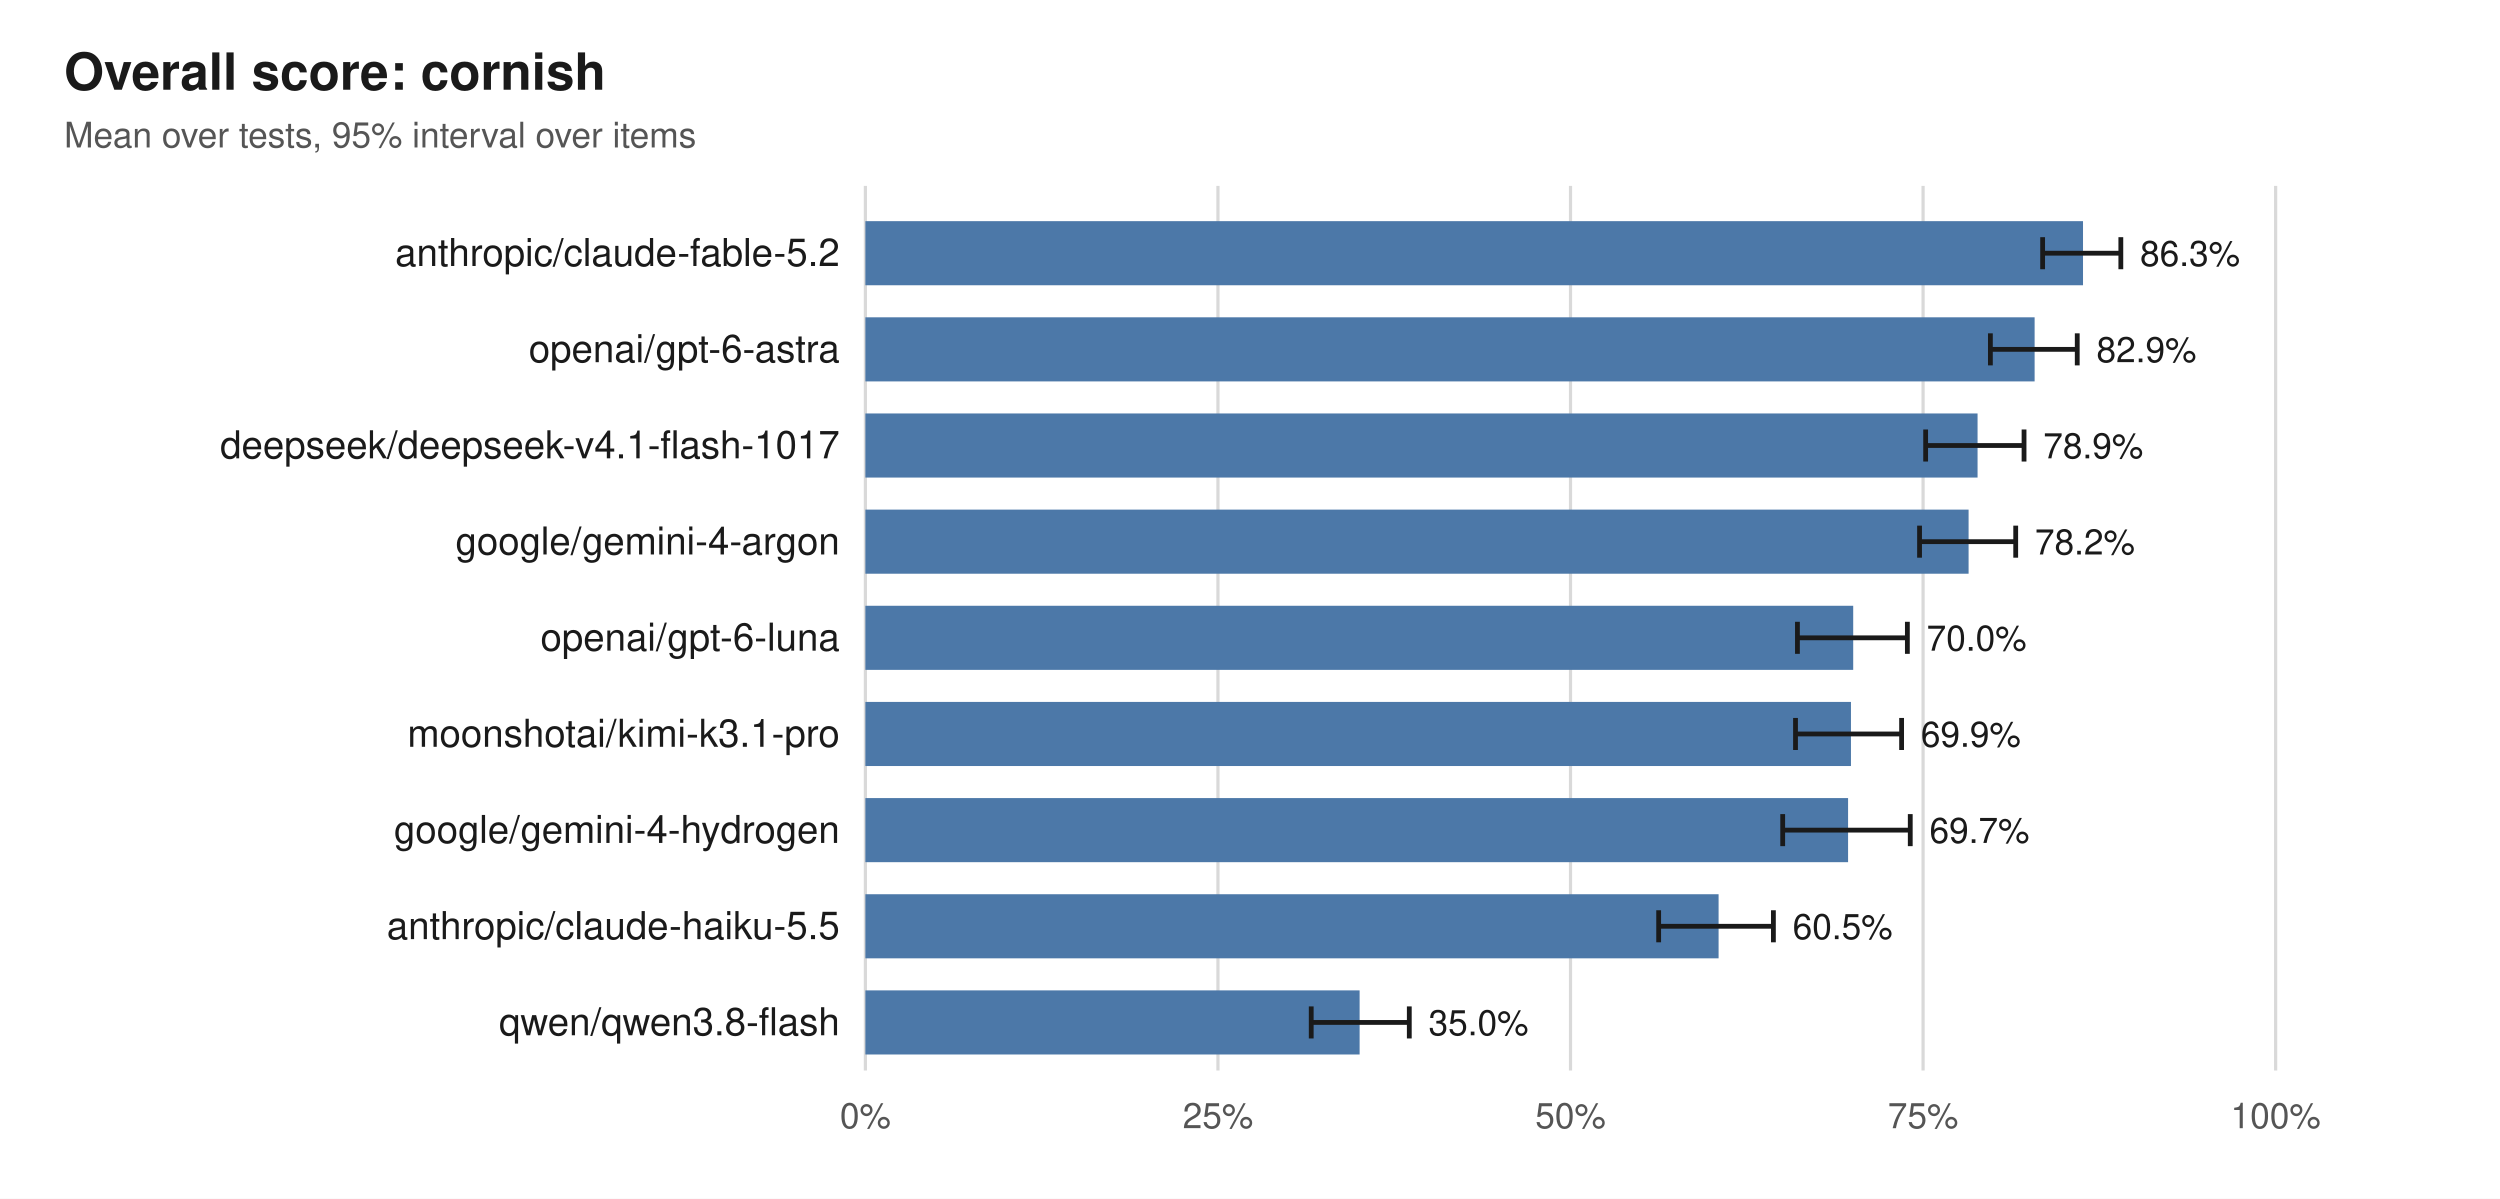
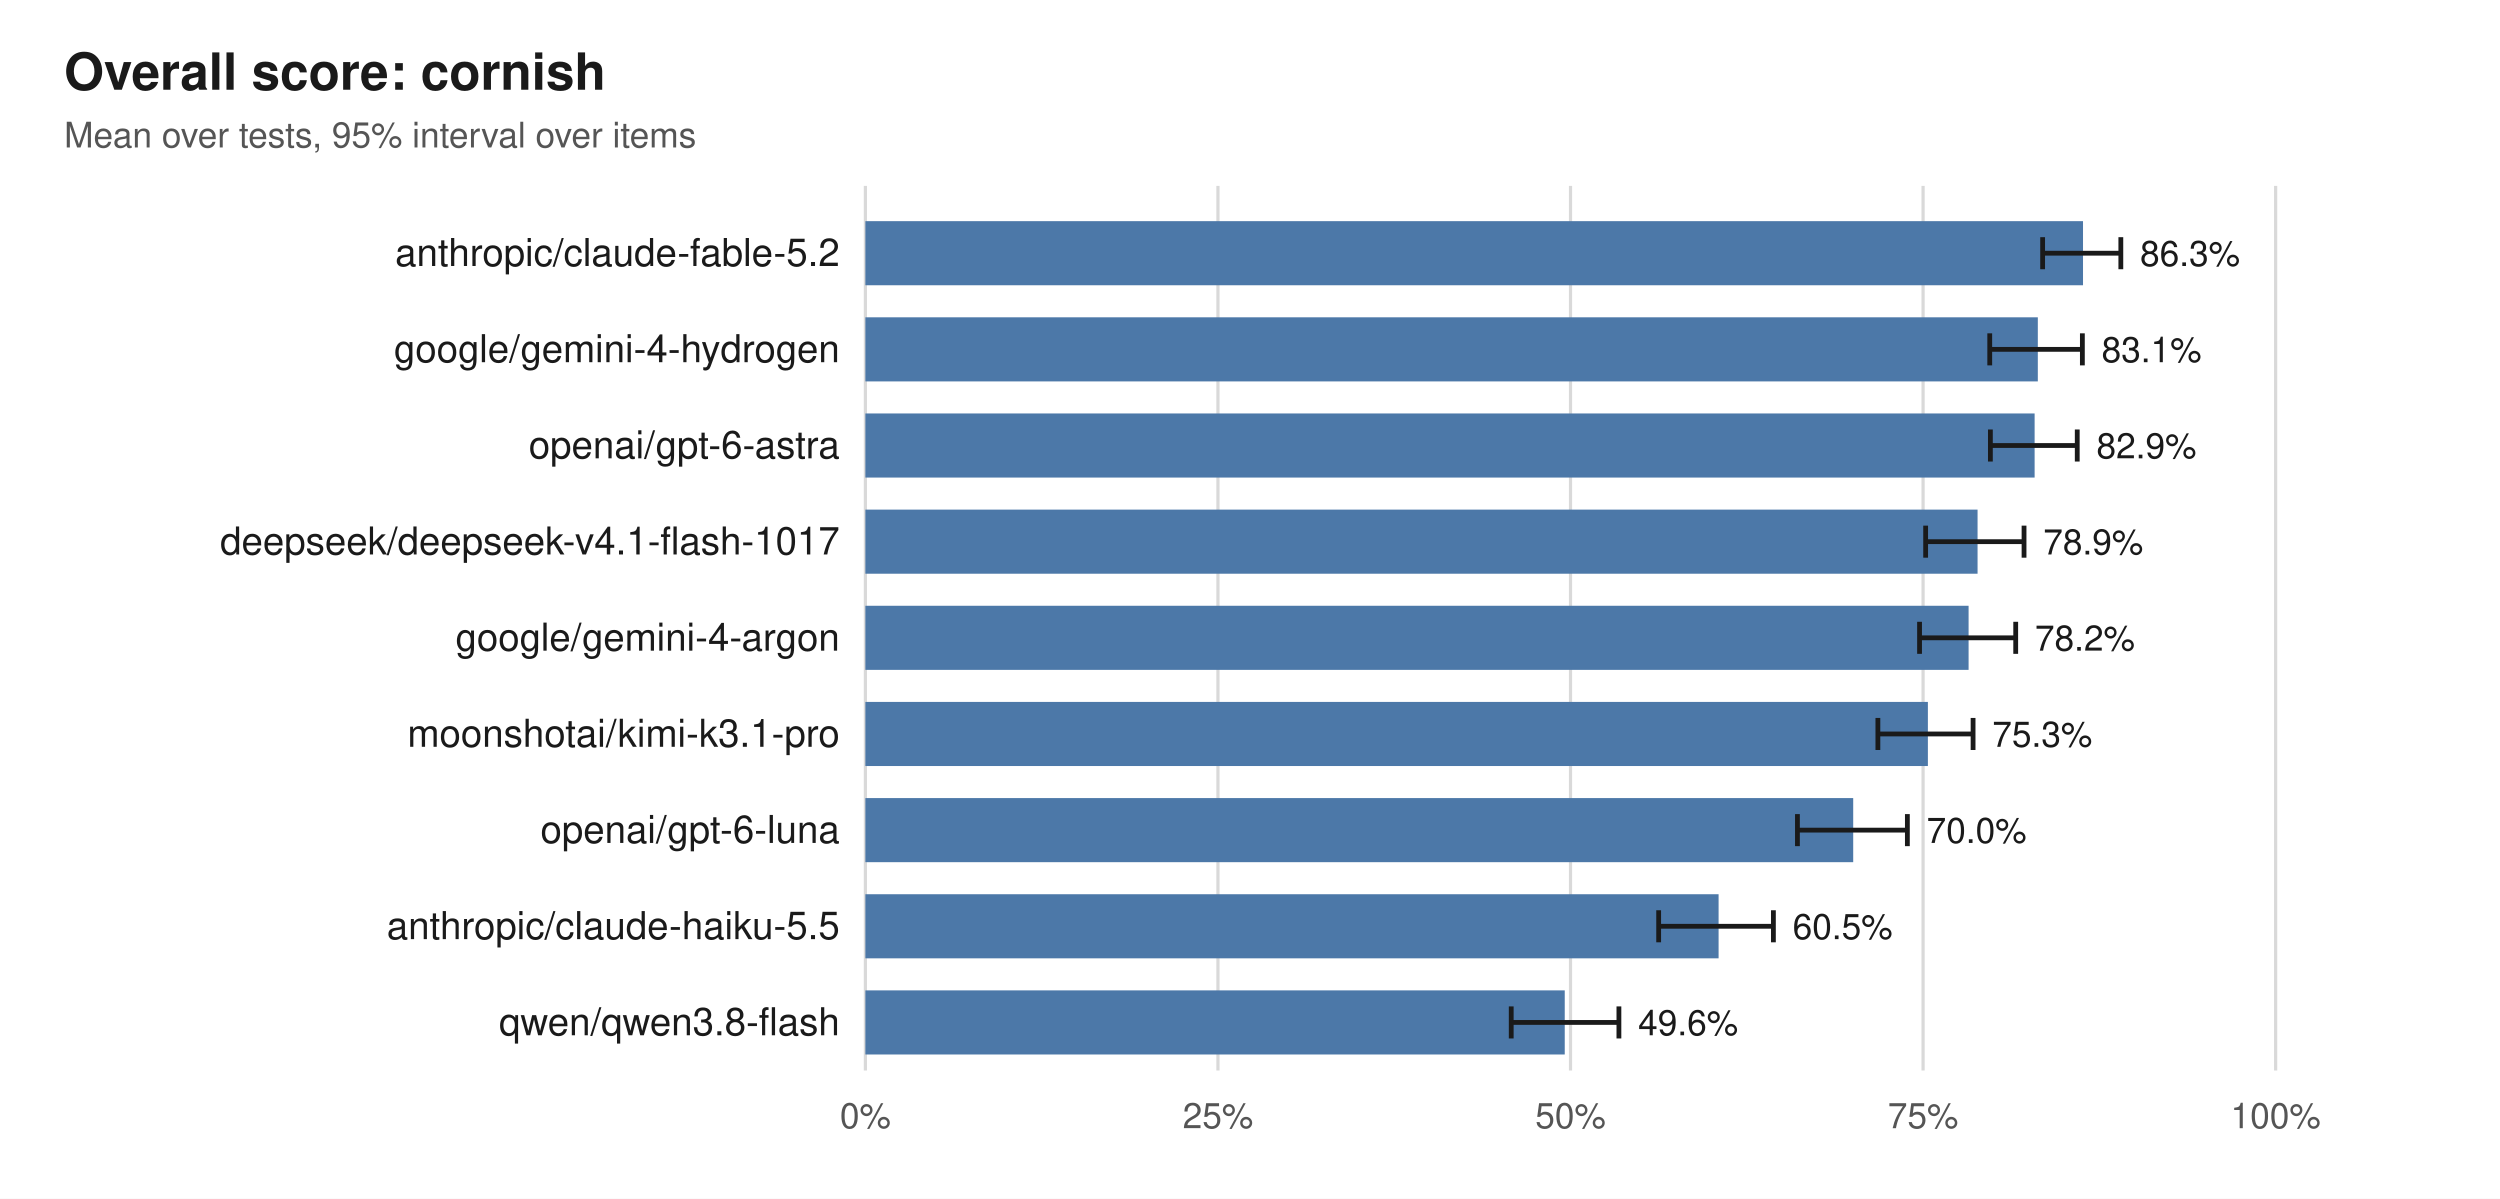
<svg xmlns="http://www.w3.org/2000/svg" width="780" height="374" viewBox="0 0 780 374" role="img">
  <rect x="0" y="0" width="780" height="374" fill="#ffffff" />
  <text x="20.0" y="28.0" font-size="16" text-anchor="start" fill="#1a1a1a" font-weight="bold" font-family="Helvetica, Arial, sans-serif">Overall score: cornish</text>
  <text x="20.0" y="46.0" font-size="11" text-anchor="start" fill="#555555" font-weight="normal" font-family="Helvetica, Arial, sans-serif">Mean over tests, 95% interval over items</text>
  <line x1="270.0" y1="58" x2="270.0" y2="334" stroke="#d9d9d9" stroke-width="1" />
  <text x="270.0" y="352.0" font-size="11" text-anchor="middle" fill="#555555" font-weight="normal" font-family="Helvetica, Arial, sans-serif">0%</text>
  <line x1="380.0" y1="58" x2="380.0" y2="334" stroke="#d9d9d9" stroke-width="1" />
  <text x="380.0" y="352.0" font-size="11" text-anchor="middle" fill="#555555" font-weight="normal" font-family="Helvetica, Arial, sans-serif">25%</text>
  <line x1="490.0" y1="58" x2="490.0" y2="334" stroke="#d9d9d9" stroke-width="1" />
  <text x="490.0" y="352.0" font-size="11" text-anchor="middle" fill="#555555" font-weight="normal" font-family="Helvetica, Arial, sans-serif">50%</text>
  <line x1="600.0" y1="58" x2="600.0" y2="334" stroke="#d9d9d9" stroke-width="1" />
  <text x="600.0" y="352.0" font-size="11" text-anchor="middle" fill="#555555" font-weight="normal" font-family="Helvetica, Arial, sans-serif">75%</text>
  <line x1="710.0" y1="58" x2="710.0" y2="334" stroke="#d9d9d9" stroke-width="1" />
  <text x="710.0" y="352.0" font-size="11" text-anchor="middle" fill="#555555" font-weight="normal" font-family="Helvetica, Arial, sans-serif">100%</text>
  <text x="262.0" y="83.0" font-size="12" text-anchor="end" fill="#1a1a1a" font-weight="normal" font-family="Helvetica, Arial, sans-serif">anthropic/claude-fable-5.2</text>
  <rect x="270" y="69" width="379.9" height="20" fill="#4c78a8" />
  <line x1="637.3" y1="79.0" x2="661.7" y2="79.0" stroke="#1a1a1a" stroke-width="1.5" />
  <line x1="637.3" y1="74.0" x2="637.3" y2="84.0" stroke="#1a1a1a" stroke-width="1.5" />
  <line x1="661.7" y1="74.0" x2="661.7" y2="84.0" stroke="#1a1a1a" stroke-width="1.5" />
  <text x="667.7" y="83.0" font-size="11" text-anchor="start" fill="#1a1a1a" font-weight="normal" font-family="Helvetica, Arial, sans-serif">86.3%</text>
-   <text x="262.0" y="113.0" font-size="12" text-anchor="end" fill="#1a1a1a" font-weight="normal" font-family="Helvetica, Arial, sans-serif">openai/gpt-6-astra</text>
-   <rect x="270" y="99" width="364.8" height="20" fill="#4c78a8" />
-   <line x1="621.0" y1="109.0" x2="648.1" y2="109.0" stroke="#1a1a1a" stroke-width="1.5" />
-   <line x1="621.0" y1="104.0" x2="621.0" y2="114.0" stroke="#1a1a1a" stroke-width="1.5" />
-   <line x1="648.1" y1="104.0" x2="648.1" y2="114.0" stroke="#1a1a1a" stroke-width="1.5" />
-   <text x="654.1" y="113.0" font-size="11" text-anchor="start" fill="#1a1a1a" font-weight="normal" font-family="Helvetica, Arial, sans-serif">82.9%</text>
-   <text x="262.0" y="143.0" font-size="12" text-anchor="end" fill="#1a1a1a" font-weight="normal" font-family="Helvetica, Arial, sans-serif">deepseek/deepseek-v4.1-flash-1017</text>
-   <rect x="270" y="129" width="347.0" height="20" fill="#4c78a8" />
-   <line x1="600.8" y1="139.0" x2="631.5" y2="139.0" stroke="#1a1a1a" stroke-width="1.5" />
-   <line x1="600.8" y1="134.0" x2="600.8" y2="144.0" stroke="#1a1a1a" stroke-width="1.5" />
-   <line x1="631.5" y1="134.0" x2="631.5" y2="144.0" stroke="#1a1a1a" stroke-width="1.5" />
-   <text x="637.5" y="143.0" font-size="11" text-anchor="start" fill="#1a1a1a" font-weight="normal" font-family="Helvetica, Arial, sans-serif">78.9%</text>
-   <text x="262.0" y="173.0" font-size="12" text-anchor="end" fill="#1a1a1a" font-weight="normal" font-family="Helvetica, Arial, sans-serif">google/gemini-4-argon</text>
-   <rect x="270" y="159" width="344.2" height="20" fill="#4c78a8" />
-   <line x1="598.9" y1="169.0" x2="628.9" y2="169.0" stroke="#1a1a1a" stroke-width="1.5" />
-   <line x1="598.9" y1="164.0" x2="598.9" y2="174.0" stroke="#1a1a1a" stroke-width="1.5" />
-   <line x1="628.9" y1="164.0" x2="628.9" y2="174.0" stroke="#1a1a1a" stroke-width="1.5" />
-   <text x="634.9" y="173.0" font-size="11" text-anchor="start" fill="#1a1a1a" font-weight="normal" font-family="Helvetica, Arial, sans-serif">78.2%</text>
-   <text x="262.0" y="203.0" font-size="12" text-anchor="end" fill="#1a1a1a" font-weight="normal" font-family="Helvetica, Arial, sans-serif">openai/gpt-6-luna</text>
-   <rect x="270" y="189" width="308.2" height="20" fill="#4c78a8" />
-   <line x1="560.8" y1="199.0" x2="595.1" y2="199.0" stroke="#1a1a1a" stroke-width="1.5" />
-   <line x1="560.8" y1="194.0" x2="560.8" y2="204.0" stroke="#1a1a1a" stroke-width="1.5" />
-   <line x1="595.1" y1="194.0" x2="595.1" y2="204.0" stroke="#1a1a1a" stroke-width="1.5" />
-   <text x="601.1" y="203.0" font-size="11" text-anchor="start" fill="#1a1a1a" font-weight="normal" font-family="Helvetica, Arial, sans-serif">70.0%</text>
+   <text x="262.0" y="113.0" font-size="12" text-anchor="end" fill="#1a1a1a" font-weight="normal" font-family="Helvetica, Arial, sans-serif">google/gemini-4-hydrogen</text>
+   <rect x="270" y="99" width="365.8" height="20" fill="#4c78a8" />
+   <line x1="620.8" y1="109.0" x2="649.7" y2="109.0" stroke="#1a1a1a" stroke-width="1.5" />
+   <line x1="620.8" y1="104.0" x2="620.8" y2="114.0" stroke="#1a1a1a" stroke-width="1.5" />
+   <line x1="649.7" y1="104.0" x2="649.7" y2="114.0" stroke="#1a1a1a" stroke-width="1.5" />
+   <text x="655.7" y="113.0" font-size="11" text-anchor="start" fill="#1a1a1a" font-weight="normal" font-family="Helvetica, Arial, sans-serif">83.1%</text>
+   <text x="262.0" y="143.0" font-size="12" text-anchor="end" fill="#1a1a1a" font-weight="normal" font-family="Helvetica, Arial, sans-serif">openai/gpt-6-astra</text>
+   <rect x="270" y="129" width="364.8" height="20" fill="#4c78a8" />
+   <line x1="621.0" y1="139.0" x2="648.1" y2="139.0" stroke="#1a1a1a" stroke-width="1.5" />
+   <line x1="621.0" y1="134.0" x2="621.0" y2="144.0" stroke="#1a1a1a" stroke-width="1.5" />
+   <line x1="648.1" y1="134.0" x2="648.1" y2="144.0" stroke="#1a1a1a" stroke-width="1.5" />
+   <text x="654.1" y="143.0" font-size="11" text-anchor="start" fill="#1a1a1a" font-weight="normal" font-family="Helvetica, Arial, sans-serif">82.9%</text>
+   <text x="262.0" y="173.0" font-size="12" text-anchor="end" fill="#1a1a1a" font-weight="normal" font-family="Helvetica, Arial, sans-serif">deepseek/deepseek-v4.1-flash-1017</text>
+   <rect x="270" y="159" width="347.0" height="20" fill="#4c78a8" />
+   <line x1="600.8" y1="169.0" x2="631.5" y2="169.0" stroke="#1a1a1a" stroke-width="1.5" />
+   <line x1="600.8" y1="164.0" x2="600.8" y2="174.0" stroke="#1a1a1a" stroke-width="1.5" />
+   <line x1="631.5" y1="164.0" x2="631.5" y2="174.0" stroke="#1a1a1a" stroke-width="1.5" />
+   <text x="637.5" y="173.0" font-size="11" text-anchor="start" fill="#1a1a1a" font-weight="normal" font-family="Helvetica, Arial, sans-serif">78.9%</text>
+   <text x="262.0" y="203.0" font-size="12" text-anchor="end" fill="#1a1a1a" font-weight="normal" font-family="Helvetica, Arial, sans-serif">google/gemini-4-argon</text>
+   <rect x="270" y="189" width="344.2" height="20" fill="#4c78a8" />
+   <line x1="598.9" y1="199.0" x2="628.9" y2="199.0" stroke="#1a1a1a" stroke-width="1.5" />
+   <line x1="598.9" y1="194.0" x2="598.9" y2="204.0" stroke="#1a1a1a" stroke-width="1.5" />
+   <line x1="628.9" y1="194.0" x2="628.9" y2="204.0" stroke="#1a1a1a" stroke-width="1.5" />
+   <text x="634.9" y="203.0" font-size="11" text-anchor="start" fill="#1a1a1a" font-weight="normal" font-family="Helvetica, Arial, sans-serif">78.2%</text>
  <text x="262.0" y="233.0" font-size="12" text-anchor="end" fill="#1a1a1a" font-weight="normal" font-family="Helvetica, Arial, sans-serif">moonshotai/kimi-k3.1-pro</text>
-   <rect x="270" y="219" width="307.5" height="20" fill="#4c78a8" />
-   <line x1="560.2" y1="229.0" x2="593.3" y2="229.0" stroke="#1a1a1a" stroke-width="1.5" />
-   <line x1="560.2" y1="224.0" x2="560.2" y2="234.0" stroke="#1a1a1a" stroke-width="1.5" />
-   <line x1="593.3" y1="224.0" x2="593.3" y2="234.0" stroke="#1a1a1a" stroke-width="1.5" />
-   <text x="599.3" y="233.0" font-size="11" text-anchor="start" fill="#1a1a1a" font-weight="normal" font-family="Helvetica, Arial, sans-serif">69.9%</text>
-   <text x="262.0" y="263.0" font-size="12" text-anchor="end" fill="#1a1a1a" font-weight="normal" font-family="Helvetica, Arial, sans-serif">google/gemini-4-hydrogen</text>
-   <rect x="270" y="249" width="306.6" height="20" fill="#4c78a8" />
-   <line x1="556.2" y1="259.0" x2="596.0" y2="259.0" stroke="#1a1a1a" stroke-width="1.5" />
-   <line x1="556.2" y1="254.0" x2="556.2" y2="264.0" stroke="#1a1a1a" stroke-width="1.5" />
-   <line x1="596.0" y1="254.0" x2="596.0" y2="264.0" stroke="#1a1a1a" stroke-width="1.5" />
-   <text x="602.0" y="263.0" font-size="11" text-anchor="start" fill="#1a1a1a" font-weight="normal" font-family="Helvetica, Arial, sans-serif">69.7%</text>
+   <rect x="270" y="219" width="331.5" height="20" fill="#4c78a8" />
+   <line x1="585.9" y1="229.0" x2="615.6" y2="229.0" stroke="#1a1a1a" stroke-width="1.5" />
+   <line x1="585.9" y1="224.0" x2="585.9" y2="234.0" stroke="#1a1a1a" stroke-width="1.5" />
+   <line x1="615.6" y1="224.0" x2="615.6" y2="234.0" stroke="#1a1a1a" stroke-width="1.5" />
+   <text x="621.6" y="233.0" font-size="11" text-anchor="start" fill="#1a1a1a" font-weight="normal" font-family="Helvetica, Arial, sans-serif">75.3%</text>
+   <text x="262.0" y="263.0" font-size="12" text-anchor="end" fill="#1a1a1a" font-weight="normal" font-family="Helvetica, Arial, sans-serif">openai/gpt-6-luna</text>
+   <rect x="270" y="249" width="308.2" height="20" fill="#4c78a8" />
+   <line x1="560.8" y1="259.0" x2="595.1" y2="259.0" stroke="#1a1a1a" stroke-width="1.5" />
+   <line x1="560.8" y1="254.0" x2="560.8" y2="264.0" stroke="#1a1a1a" stroke-width="1.5" />
+   <line x1="595.1" y1="254.0" x2="595.1" y2="264.0" stroke="#1a1a1a" stroke-width="1.5" />
+   <text x="601.1" y="263.0" font-size="11" text-anchor="start" fill="#1a1a1a" font-weight="normal" font-family="Helvetica, Arial, sans-serif">70.0%</text>
  <text x="262.0" y="293.0" font-size="12" text-anchor="end" fill="#1a1a1a" font-weight="normal" font-family="Helvetica, Arial, sans-serif">anthropic/claude-haiku-5.5</text>
  <rect x="270" y="279" width="266.2" height="20" fill="#4c78a8" />
  <line x1="517.5" y1="289.0" x2="553.3" y2="289.0" stroke="#1a1a1a" stroke-width="1.5" />
  <line x1="517.5" y1="284.0" x2="517.5" y2="294.0" stroke="#1a1a1a" stroke-width="1.5" />
  <line x1="553.3" y1="284.0" x2="553.3" y2="294.0" stroke="#1a1a1a" stroke-width="1.5" />
  <text x="559.3" y="293.0" font-size="11" text-anchor="start" fill="#1a1a1a" font-weight="normal" font-family="Helvetica, Arial, sans-serif">60.5%</text>
  <text x="262.0" y="323.0" font-size="12" text-anchor="end" fill="#1a1a1a" font-weight="normal" font-family="Helvetica, Arial, sans-serif">qwen/qwen3.8-flash</text>
-   <rect x="270" y="309" width="154.2" height="20" fill="#4c78a8" />
-   <line x1="409.1" y1="319.0" x2="439.7" y2="319.0" stroke="#1a1a1a" stroke-width="1.5" />
-   <line x1="409.1" y1="314.0" x2="409.1" y2="324.0" stroke="#1a1a1a" stroke-width="1.5" />
-   <line x1="439.7" y1="314.0" x2="439.7" y2="324.0" stroke="#1a1a1a" stroke-width="1.5" />
-   <text x="445.7" y="323.0" font-size="11" text-anchor="start" fill="#1a1a1a" font-weight="normal" font-family="Helvetica, Arial, sans-serif">35.0%</text>
+   <rect x="270" y="309" width="218.2" height="20" fill="#4c78a8" />
+   <line x1="471.5" y1="319.0" x2="505.1" y2="319.0" stroke="#1a1a1a" stroke-width="1.5" />
+   <line x1="471.5" y1="314.0" x2="471.5" y2="324.0" stroke="#1a1a1a" stroke-width="1.5" />
+   <line x1="505.1" y1="314.0" x2="505.1" y2="324.0" stroke="#1a1a1a" stroke-width="1.5" />
+   <text x="511.1" y="323.0" font-size="11" text-anchor="start" fill="#1a1a1a" font-weight="normal" font-family="Helvetica, Arial, sans-serif">49.6%</text>
</svg>
